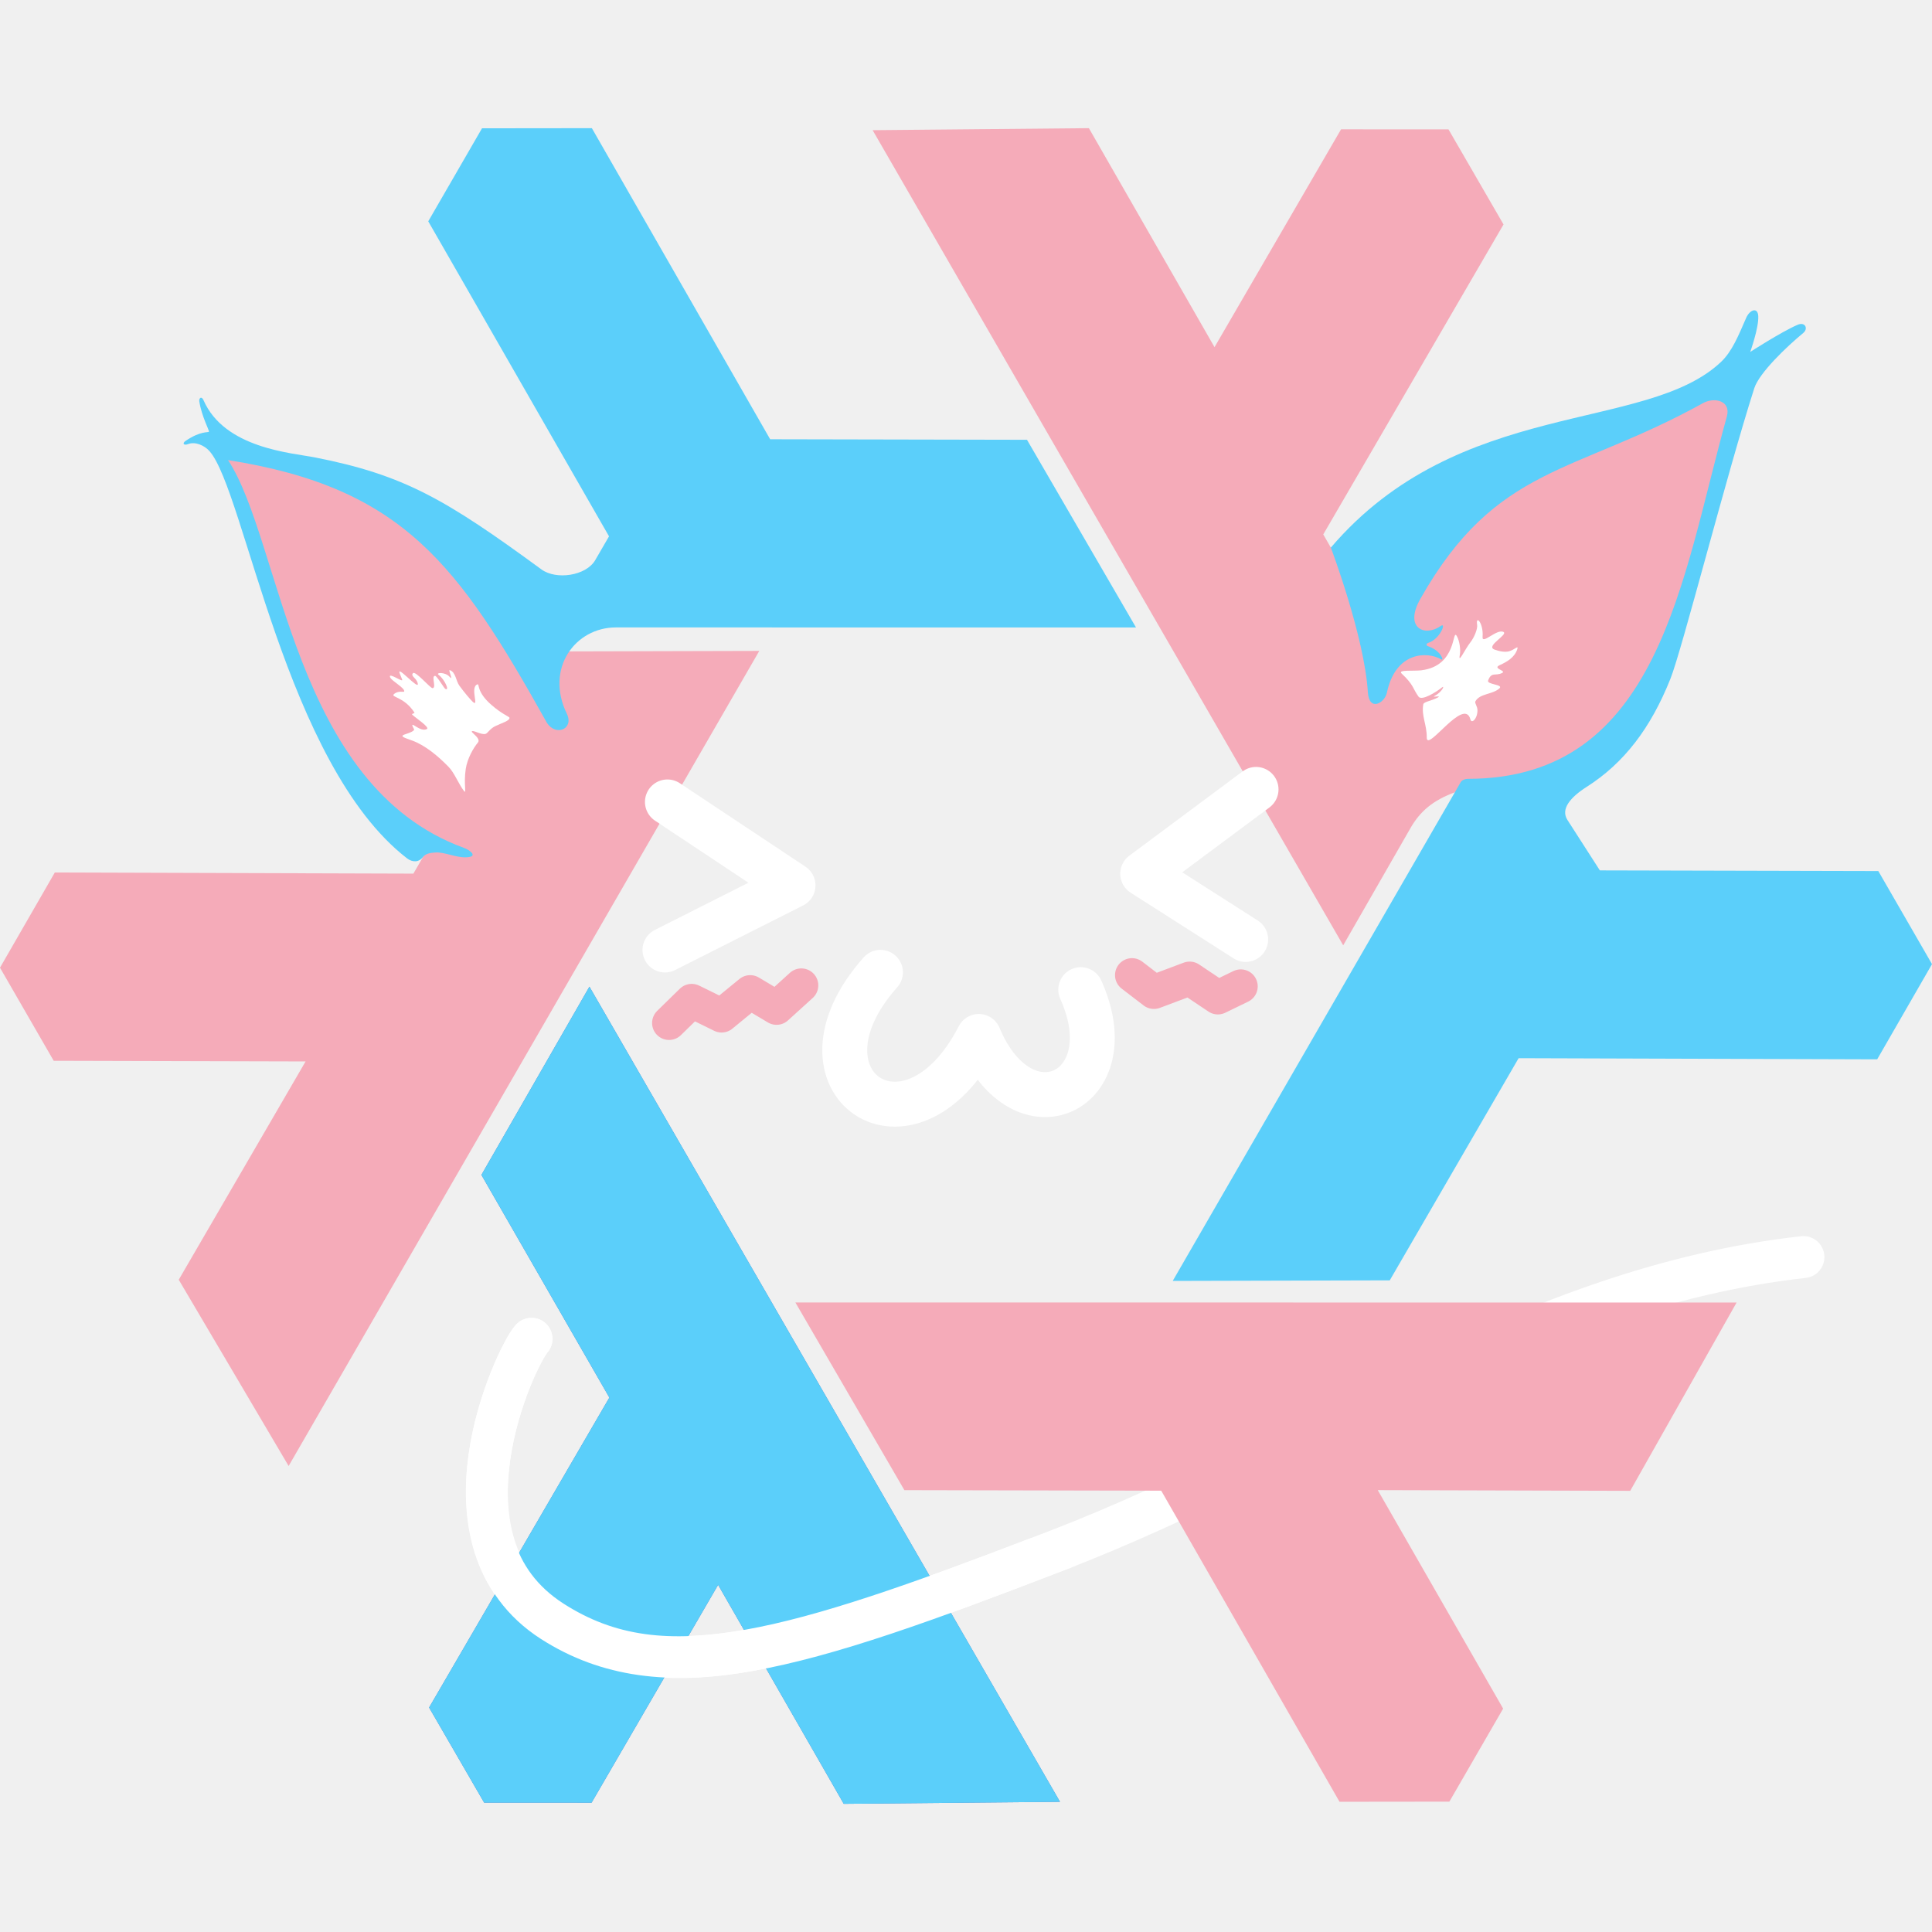
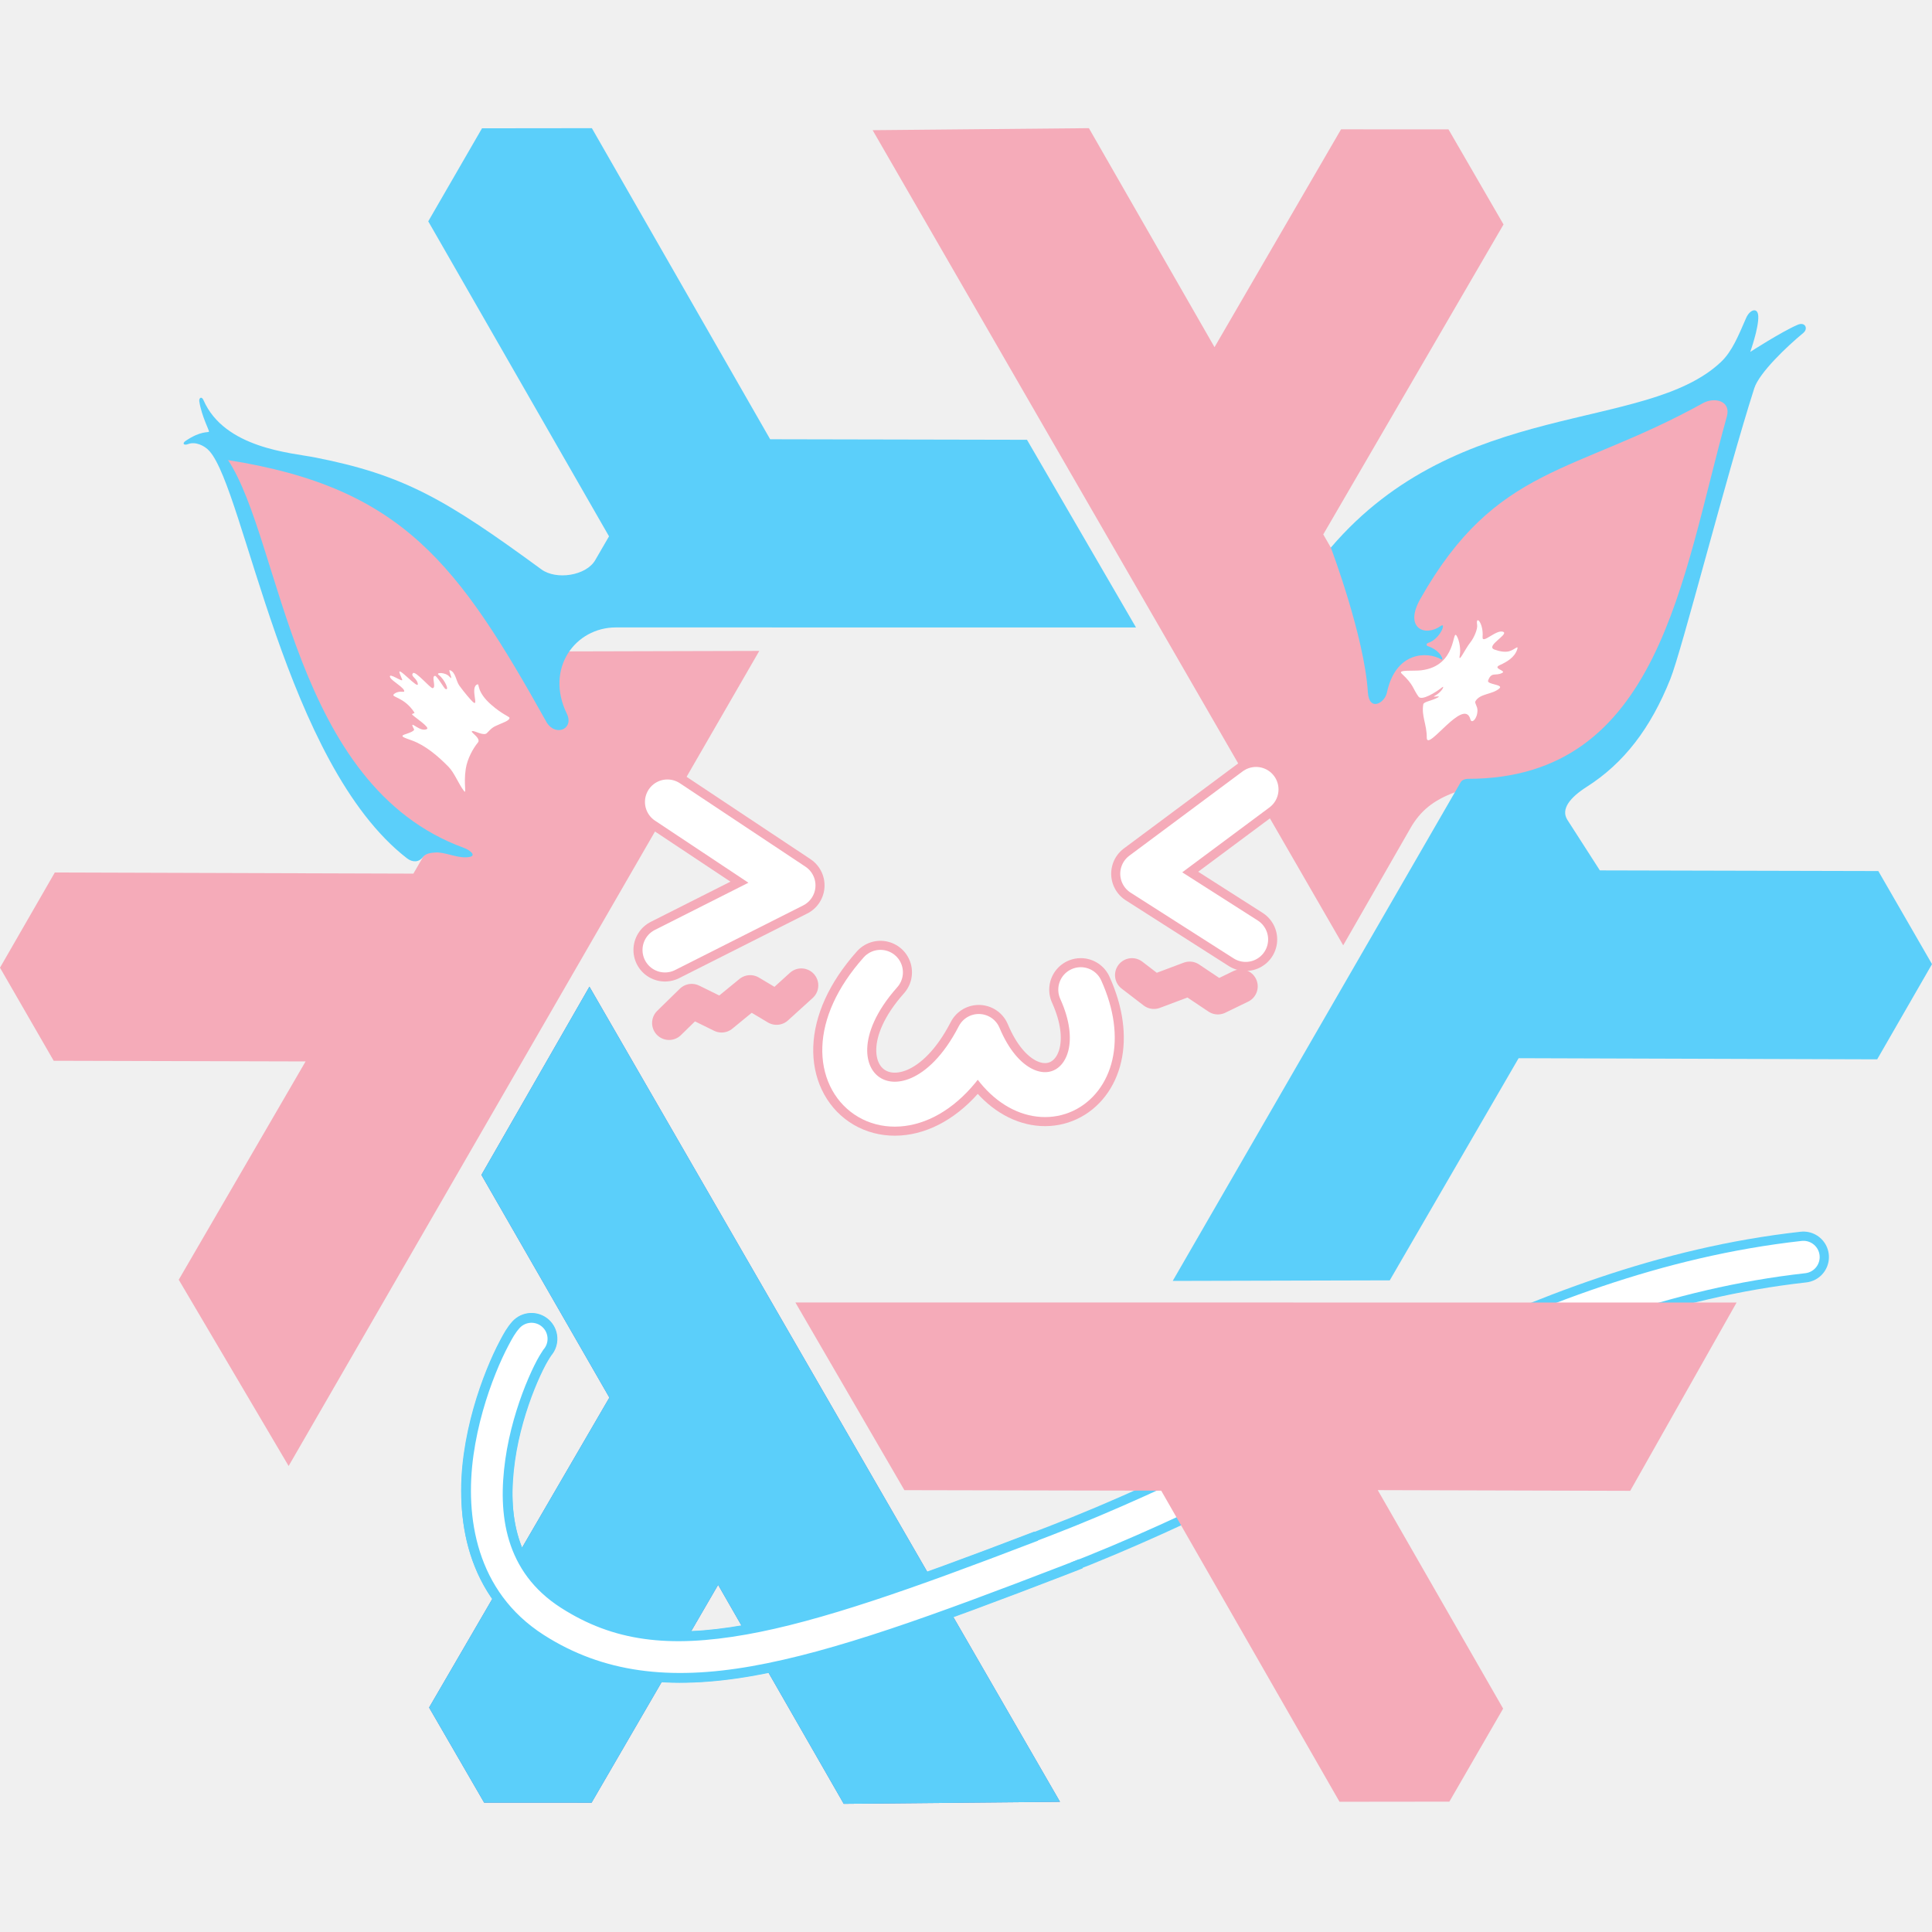
<svg xmlns="http://www.w3.org/2000/svg" width="512mm" height="512mm" viewBox="0 0 512 512" version="1.1" id="svg5">
  <defs id="defs2" />
  <g id="layer10" style="display:inline">
-     <path style="display:inline;opacity:1;fill:none;fill-opacity:1;stroke:#ffffff;stroke-width:11.113;stroke-linecap:round;stroke-linejoin:round;stroke-miterlimit:4;stroke-dasharray:none;stroke-opacity:1" d="m 140.851,354.805 c -4.3,4.85 -27.287,53.858 5.531,74.876 29.571,18.939 64.799,7.799 133.862,-18.824 68.933,-26.573 124.642,-69.57 197.684,-77.72" id="path1902" />
+     <path style="display:inline;opacity:1;fill:none;fill-opacity:1;stroke:#5bcffa;stroke-width:13.512;stroke-linecap:round;stroke-linejoin:round;stroke-miterlimit:4;stroke-dasharray:none;stroke-opacity:1" d="m 140.851,354.805 c -4.3,4.85 -27.287,53.858 5.531,74.876 29.571,18.939 64.799,7.799 133.862,-18.824 68.933,-26.573 124.642,-69.57 197.684,-77.72" id="path18" />
+     <path style="display:inline;opacity:1;fill:none;fill-opacity:1;stroke:#ffffff;stroke-width:8.612;stroke-linecap:round;stroke-linejoin:round;stroke-miterlimit:4;stroke-dasharray:none;stroke-opacity:1" d="m 140.851,354.805 c -4.3,4.85 -27.287,53.858 5.531,74.876 29.571,18.939 64.799,7.799 133.862,-18.824 68.933,-26.573 124.642,-69.57 197.684,-77.72" id="path1902" />
  </g>
  <g id="layer8" style="display:inline">
    <g id="layer1-3-5" style="display:inline" transform="matrix(1.020523,0,0,1.020523,-159.5472,986.3069)">
      <path style="color:#000000;clip-rule:nonzero;display:inline;overflow:visible;visibility:visible;opacity:1;isolation:auto;mix-blend-mode:normal;color-interpolation:sRGB;color-interpolation-filters:linearRGB;solid-color:#000000;solid-opacity:1;fill:#5277c3;fill-opacity:1;fill-rule:evenodd;stroke:none;stroke-width:3;stroke-linecap:butt;stroke-linejoin:round;stroke-miterlimit:4;stroke-dasharray:none;stroke-dashoffset:0;stroke-opacity:1;color-rendering:auto;image-rendering:auto;shape-rendering:auto;text-rendering:auto;enable-background:accumulate" d="m 309.404,-710.252 122.197,211.675 -56.157,0.527 -32.624,-56.869 -32.856,56.565 -27.902,-0.011 -14.291,-24.69 46.81,-80.49 -33.229,-57.826 z" id="path4861-0" />
      <path style="color:#000000;clip-rule:nonzero;display:inline;overflow:visible;visibility:visible;opacity:1;isolation:auto;mix-blend-mode:normal;color-interpolation:sRGB;color-interpolation-filters:linearRGB;solid-color:#000000;solid-opacity:1;fill:#f5abb9;fill-opacity:1;fill-rule:evenodd;stroke:none;stroke-width:3;stroke-linecap:butt;stroke-linejoin:round;stroke-miterlimit:4;stroke-dasharray:none;stroke-dashoffset:0;stroke-opacity:1;color-rendering:auto;image-rendering:auto;shape-rendering:auto;text-rendering:auto;enable-background:accumulate" d="m 353.509,-797.443 -122.218,211.663 -28.535,-48.37 32.938,-56.688 -65.415,-0.172 -13.941,-24.17 14.236,-24.721 93.112,0.294 3.869,-6.67 c -33.008,-24.807 -36.253,-52.932 -54.199,-103.905 35.265,7.883 58.827,14.264 83.794,52.885 z" id="use4863-3" />
      <path style="color:#000000;clip-rule:nonzero;display:inline;overflow:visible;visibility:visible;opacity:1;isolation:auto;mix-blend-mode:normal;color-interpolation:sRGB;color-interpolation-filters:linearRGB;solid-color:#000000;solid-opacity:1;fill:#f5abb9;fill-opacity:1;fill-rule:evenodd;stroke:none;stroke-width:3;stroke-linecap:butt;stroke-linejoin:round;stroke-miterlimit:4;stroke-dasharray:none;stroke-dashoffset:0;stroke-opacity:1;color-rendering:auto;image-rendering:auto;shape-rendering:auto;text-rendering:auto;enable-background:accumulate" d="m 362.885,-628.243 244.414,0.012 -27.622,48.897 -65.562,-0.182 32.559,56.737 -13.961,24.159 -28.527,0.032 -46.301,-80.784 -66.693,-0.135 z" id="use4865-6" />
      <path style="color:#000000;clip-rule:nonzero;display:inline;overflow:visible;visibility:visible;opacity:1;isolation:auto;mix-blend-mode:normal;color-interpolation:sRGB;color-interpolation-filters:linearRGB;solid-color:#000000;solid-opacity:1;fill:#f5abb9;fill-opacity:1;fill-rule:evenodd;stroke:none;stroke-width:3;stroke-linecap:butt;stroke-linejoin:round;stroke-miterlimit:4;stroke-dasharray:none;stroke-dashoffset:0;stroke-opacity:1;color-rendering:auto;image-rendering:auto;shape-rendering:auto;text-rendering:auto;enable-background:accumulate" d="m 505.143,-720.989 -122.197,-211.675 56.157,-0.527 32.624,56.869 32.856,-56.565 27.902,0.011 14.291,24.69 -46.81,80.49 1.966,3.422 c 36.59,-18.063 90.741,-39.361 105.412,-42.12 -1.51,6.878 -4.758,24.269 -9.724,43.052 -8.61,32.564 -26.617,72.438 -63.488,62.622 -5.621,2.063 -8.976,4.857 -11.503,9.261 z" id="use4867-1" />
      <path id="path4873-0" d="m 309.404,-710.252 122.197,211.675 -56.157,0.527 -32.624,-56.869 -32.856,56.565 -27.902,-0.011 -14.291,-24.69 46.81,-80.49 -33.229,-57.826 z" style="color:#000000;clip-rule:nonzero;display:inline;overflow:visible;visibility:visible;opacity:1;isolation:auto;mix-blend-mode:normal;color-interpolation:sRGB;color-interpolation-filters:linearRGB;solid-color:#000000;solid-opacity:1;fill:#5bcffa;fill-opacity:1;fill-rule:evenodd;stroke:none;stroke-width:3;stroke-linecap:butt;stroke-linejoin:round;stroke-miterlimit:4;stroke-dasharray:none;stroke-dashoffset:0;stroke-opacity:1;color-rendering:auto;image-rendering:auto;shape-rendering:auto;text-rendering:auto;enable-background:accumulate" />
      <path id="use4875-6" d="m 314.491,-827.192 -14.385,-25.068 -32.559,-56.737 13.961,-24.159 28.527,-0.032 46.301,80.784 66.693,0.135 28.306,48.735 -135.059,-0.007 c -10.591,-5.5e-4 -18.451,10.67 -12.744,22.409 1.912,3.933 -2.768,5.951 -5.132,2.433 -23.001,-41.175 -37.375,-61.123 -82.842,-68.298 13.987,21.264 16.774,84.51 61.262,100.707 1.657,0.603 3.904,2.392 0.399,2.448 -2.588,0.041 -5.562,-1.409 -7.801,-1.254 -1.165,0.081 -2.517,0.221 -3.22,1.154 -1.109,1.473 -2.79,1.427 -4.188,0.345 -31.602,-24.459 -42.129,-95.394 -51.263,-105.719 -1.308,-1.479 -3.699,-2.562 -5.565,-1.835 -1.124,0.438 -1.603,-0.181 -0.643,-0.831 3.946,-2.673 5.807,-2.085 6.06,-2.394 0.168,-0.205 -1.875,-3.884 -2.504,-7.848 -0.142,-0.895 0.585,-1.478 1.086,-0.332 5.478,12.514 22.782,13.662 28.921,14.863 23.198,4.541 34.083,10.965 58.848,29.094 3.809,2.788 11.585,1.669 13.954,-2.414 1e-4,-1.8e-4 3.585,-6.181 3.585,-6.181 z" style="color:#000000;clip-rule:nonzero;display:inline;overflow:visible;visibility:visible;opacity:1;isolation:auto;mix-blend-mode:normal;color-interpolation:sRGB;color-interpolation-filters:linearRGB;solid-color:#000000;solid-opacity:1;fill:#5bcffa;fill-opacity:1;fill-rule:evenodd;stroke:none;stroke-width:3;stroke-linecap:butt;stroke-linejoin:round;stroke-miterlimit:4;stroke-dasharray:none;stroke-dashoffset:0;stroke-opacity:1;color-rendering:auto;image-rendering:auto;shape-rendering:auto;text-rendering:auto;enable-background:accumulate" />
      <path id="use4877-3" d="m 535.665,-763.373 -74.793,129.53 56.359,-0.146 33.464,-57.69 93.112,0.294 14.236,-24.721 -13.941,-24.17 -72.313,-0.172 -8.419,-13.103 c -1.81,-2.817 0.727,-5.867 5.019,-8.6 9.613,-6.122 16.575,-15.142 21.722,-28.038 3.032,-7.597 14.568,-52.925 21.779,-75.46 1.288,-4.027 8.514,-10.893 12.719,-14.356 1.361,-1.121 0.513,-2.978 -1.474,-2.12 -4.222,1.823 -12.294,7.039 -12.294,7.039 0,0 2.218,-6.191 2.088,-9.262 -0.104,-2.45 -2.194,-1.748 -3.143,0.424 -1.989,4.552 -3.626,8.689 -6.538,11.442 -19.577,18.51 -67.938,9.155 -101.313,48.208 0,0 8.708,23.054 9.609,37.522 0.323,5.189 4.376,2.862 4.946,0.158 2.25,-10.684 10.43,-10.796 14.128,-8.648 0.755,0.439 -0.081,-2.293 -3.461,-3.424 -0.547,-0.183 -0.432,-0.706 0.038,-0.853 3.129,-0.977 4.818,-5.498 3.278,-4.4 -4.096,2.919 -9.614,0.588 -5.3,-7.034 19.716,-34.841 39.843,-32.241 73.401,-50.834 2.913,-1.614 7.359,-0.691 6.187,3.508 -11.678,41.836 -17.451,94.056 -67.258,94.056 -0.697,10e-6 -1.522,0.309 -1.835,0.851 z" style="color:#000000;clip-rule:nonzero;display:inline;overflow:visible;visibility:visible;opacity:1;isolation:auto;mix-blend-mode:normal;color-interpolation:sRGB;color-interpolation-filters:linearRGB;solid-color:#000000;solid-opacity:1;fill:#5bcffa;fill-opacity:1;fill-rule:evenodd;stroke:none;stroke-width:3;stroke-linecap:butt;stroke-linejoin:round;stroke-miterlimit:4;stroke-dasharray:none;stroke-dashoffset:0;stroke-opacity:1;color-rendering:auto;image-rendering:auto;shape-rendering:auto;text-rendering:auto;enable-background:accumulate" />
      <path style="fill:#ffffff;fill-opacity:1;stroke:none;stroke-width:0.259px;stroke-linecap:butt;stroke-linejoin:miter;stroke-opacity:1" d="m 263.429,-774.146 c -1.887,-0.692 -3.316,-1.079 -2.17,-1.538 0.673,-0.269 1.974,-0.574 2.538,-1.148 0.234,-0.238 -0.096,-0.448 -0.307,-1.014 -0.551,-1.479 1.971,1.58 3.707,0.696 0.837,-0.426 -2.883,-2.862 -3.782,-3.702 -0.351,-0.328 0.699,-0.335 0.543,-0.578 -2.693,-4.179 -6.281,-3.943 -5.316,-4.796 1.109,-0.981 2.579,-0.453 2.649,-0.656 0.312,-0.911 -3.27,-2.734 -3.654,-3.72 -0.574,-1.472 3.509,1.537 3.139,0.607 l -0.616,-1.546 c -1.022,-2.567 5.071,4.517 4.667,2.576 -0.311,-1.496 -1.913,-1.849 -1.264,-2.682 0.605,-0.776 4.549,3.962 5.118,3.879 1.075,-0.156 -0.455,-3.148 0.63,-3.198 0.458,-0.021 2.336,3.182 2.638,3.36 1.258,0.741 -0.108,-2.438 -1.689,-3.599 -0.904,-0.664 1.735,-0.785 2.822,0.48 1.162,1.351 -0.42,-1.858 0.024,-1.731 1.568,0.449 1.605,2.773 2.524,4.04 1.227,1.692 2.818,3.565 3.428,4.148 1.861,1.781 -0.803,-3.751 1.26,-4.494 0.579,-0.209 -0.32,1.897 3.62,5.33 2.892,2.52 4.707,3.047 4.71,3.377 0.005,0.787 -1.944,1.303 -3.714,2.155 -1.325,0.638 -1.973,1.827 -2.458,1.989 -1.165,0.388 -3.394,-1.158 -3.634,-0.594 -0.116,0.272 2.453,1.839 1.605,2.85 -1.184,1.412 -2.76,4.168 -3.165,6.866 -0.594,3.958 0.284,6.686 -0.46,5.718 -1.416,-1.844 -2.452,-4.667 -3.977,-6.24 -2.748,-2.833 -6.082,-5.611 -9.418,-6.834 z" id="path1427" />
    </g>
    <path style="fill:#ffffff;fill-opacity:1;stroke:none;stroke-width:0.529;stroke-linecap:round;stroke-linejoin:round;stroke-miterlimit:4;stroke-dasharray:none;stroke-opacity:1" d="m 376.657,177.636 c 9.614,-1.163 8.098,-11.235 9.391,-9.101 0.794,1.311 1.056,3.764 0.828,4.945 -0.531,2.756 1.293,-1.361 2.792,-3.255 1.051,-1.328 1.955,-3.616 1.788,-4.638 -0.452,-2.774 1.74,-0.451 1.442,3.205 -0.175,2.142 3.706,-2.169 5.503,-1.332 1.466,0.682 -4.884,3.759 -2.338,4.686 1.233,0.449 2.751,0.762 3.887,0.443 1.516,-0.425 2.595,-1.831 2.096,-0.402 -0.716,2.051 -2.681,3.213 -4.581,4.069 -2.124,0.956 1.909,1.445 0.6,2.095 -1.776,0.883 -2.817,-0.413 -3.704,2.005 -0.396,1.081 4.2,1.01 2.993,2.082 -1.879,1.667 -5.172,1.297 -6.361,3.425 -0.261,0.467 0.555,1.269 0.551,2.375 -0.007,2.281 -1.548,3.622 -1.861,2.436 -1.641,-6.229 -11.613,8.905 -11.577,4.769 0.03,-3.44 -1.464,-5.722 -0.919,-8.788 0.129,-0.725 2.278,-0.915 3.917,-1.852 0.956,-0.547 -1.677,0.044 -1.041,-0.297 2.222,-1.193 2.773,-2.884 2.168,-2.399 -1.735,1.392 -5.46,3.675 -6.304,2.514 -1.541,-2.121 -1.203,-3.07 -4.474,-6.119 -1.165,-1.086 3.135,-0.614 5.202,-0.864 z" id="path15418" />
  </g>
  <g id="layer4" style="display:inline">
+     <path style="fill:none;stroke:#f5abb9;stroke-width:16.706;stroke-linecap:round;stroke-linejoin:round;stroke-miterlimit:4;stroke-dasharray:none;stroke-opacity:1" d="m 176.873,212.52 33.287,22.118 -33.936,17.119" id="path7" />
+     <path style="fill:none;stroke:#f5abb9;stroke-width:16.706;stroke-linecap:round;stroke-linejoin:round;stroke-miterlimit:4;stroke-dasharray:none;stroke-opacity:1" d="m 332.866,209.2 -30.037,22.349 27.287,17.412" id="path8" />
+     <path style="display:inline;fill:none;stroke:#f5abb9;stroke-width:16.706;stroke-linecap:round;stroke-linejoin:round;stroke-miterlimit:4;stroke-dasharray:none;stroke-opacity:1;paint-order:normal" d="m 233.329,257.677 c -25.952,29.149 7.755,52.526 26.058,16.994 11.586,27.733 39.266,14.643 27.022,-12.401" id="path9" />
    <path style="fill:none;stroke:#ffffff;stroke-width:11.906;stroke-linecap:round;stroke-linejoin:round;stroke-miterlimit:4;stroke-dasharray:none;stroke-opacity:1" d="m 176.873,212.52 33.287,22.118 -33.936,17.119" id="path1892" />
    <path style="fill:none;stroke:#ffffff;stroke-width:11.906;stroke-linecap:round;stroke-linejoin:round;stroke-miterlimit:4;stroke-dasharray:none;stroke-opacity:1" d="m 332.866,209.2 -30.037,22.349 27.287,17.412" id="path1894" />
-     <path style="display:inline;fill:none;stroke:#ffffff;stroke-width:11.906;stroke-linecap:round;stroke-linejoin:round;stroke-miterlimit:4;stroke-dasharray:none;stroke-opacity:1" d="m 233.329,257.677 c -25.952,29.149 7.755,52.526 26.058,16.994 11.586,27.733 39.266,14.643 27.022,-12.401" id="path1896" />
+     <path style="display:inline;fill:none;stroke:#ffffff;stroke-width:11.906;stroke-linecap:round;stroke-linejoin:round;stroke-miterlimit:4;stroke-dasharray:none;stroke-opacity:1;paint-order:normal" d="m 233.329,257.677 c -25.952,29.149 7.755,52.526 26.058,16.994 11.586,27.733 39.266,14.643 27.022,-12.401" id="path1896" />
    <path style="fill:none;stroke:#f5abb9;stroke-width:8.996;stroke-linecap:round;stroke-linejoin:round;stroke-miterlimit:4;stroke-dasharray:none;stroke-opacity:1" d="m 177.309,271.104 6,-5.868 7.92,3.894 7.576,-6.208 6.991,4.17 6.562,-5.955" id="path1898" />
    <path style="display:inline;fill:none;stroke:#f5abb9;stroke-width:8.996;stroke-linecap:round;stroke-linejoin:round;stroke-miterlimit:4;stroke-dasharray:none;stroke-opacity:1" d="m 299.987,258.421 5.815,4.464 9.468,-3.556 7.481,5.008 6.06,-2.941" id="path1900" />
  </g>
  <g id="layer9" style="display:inline">
-     <path id="path52097" style="color:#000000;display:inline;opacity:1;fill:#ffffff;fill-opacity:1;stroke:none;stroke-width:1;stroke-linecap:round;stroke-linejoin:round;-inkscape-stroke:none" d="m 273.368,407.549 c -32.06,12.292 -56.474,20.905 -75.834,24.336 -20.33,3.602 -34.631,1.779 -48.156,-6.883 -14.261,-9.134 -16.201,-23.705 -14.18,-38.047 1.01,-7.171 3.135,-14.032 5.244,-19.293 1.055,-2.631 2.106,-4.866 2.977,-6.512 0.87,-1.646 1.778,-2.872 1.59,-2.66 a 5.556,5.556 0 0 0 -0.473,-7.842 5.556,5.556 0 0 0 -7.844,0.471 c -1.263,1.425 -2.014,2.791 -3.096,4.836 -1.081,2.045 -2.276,4.598 -3.469,7.572 -2.385,5.949 -4.762,13.564 -5.934,21.879 -2.343,16.629 0.635,37.07 19.191,48.955 16.046,10.277 34.143,12.353 56.086,8.465 21.943,-3.888 48.185,-13.451 82.77,-26.783 0.994,-0.383 1.985,-0.769 2.973,-1.159" />
+     <path id="path52097" style="color:#000000;display:inline;opacity:1;fill:#ffffff;fill-opacity:1;stroke:#5bcffa;stroke-width:2.6;stroke-linecap:square;stroke-linejoin:round;stroke-dasharray:none;stroke-opacity:1" d="m 273.397,407.549 c -32.067,12.292 -56.485,20.905 -75.849,24.336 -20.334,3.602 -34.638,1.779 -48.166,-6.883 -14.264,-9.134 -16.204,-23.705 -14.182,-38.047 1.011,-7.171 3.136,-14.032 5.245,-19.293 1.055,-2.631 2.107,-4.866 2.977,-6.512 0.871,-1.646 1.778,-2.872 1.59,-2.66 a 5.557,5.556 0 0 0 -0.473,-7.842 5.557,5.556 0 0 0 -7.845,0.471 c -1.263,1.425 -2.015,2.791 -3.096,4.836 -1.082,2.045 -2.277,4.598 -3.469,7.572 -2.385,5.949 -4.763,13.564 -5.935,21.879 -2.344,16.629 0.635,37.07 19.195,48.955 16.049,10.277 34.15,12.353 56.097,8.465 21.947,-3.888 48.194,-13.451 82.786,-26.783 0.994,-0.383 1.985,-0.769 2.974,-1.159" />
  </g>
</svg>
